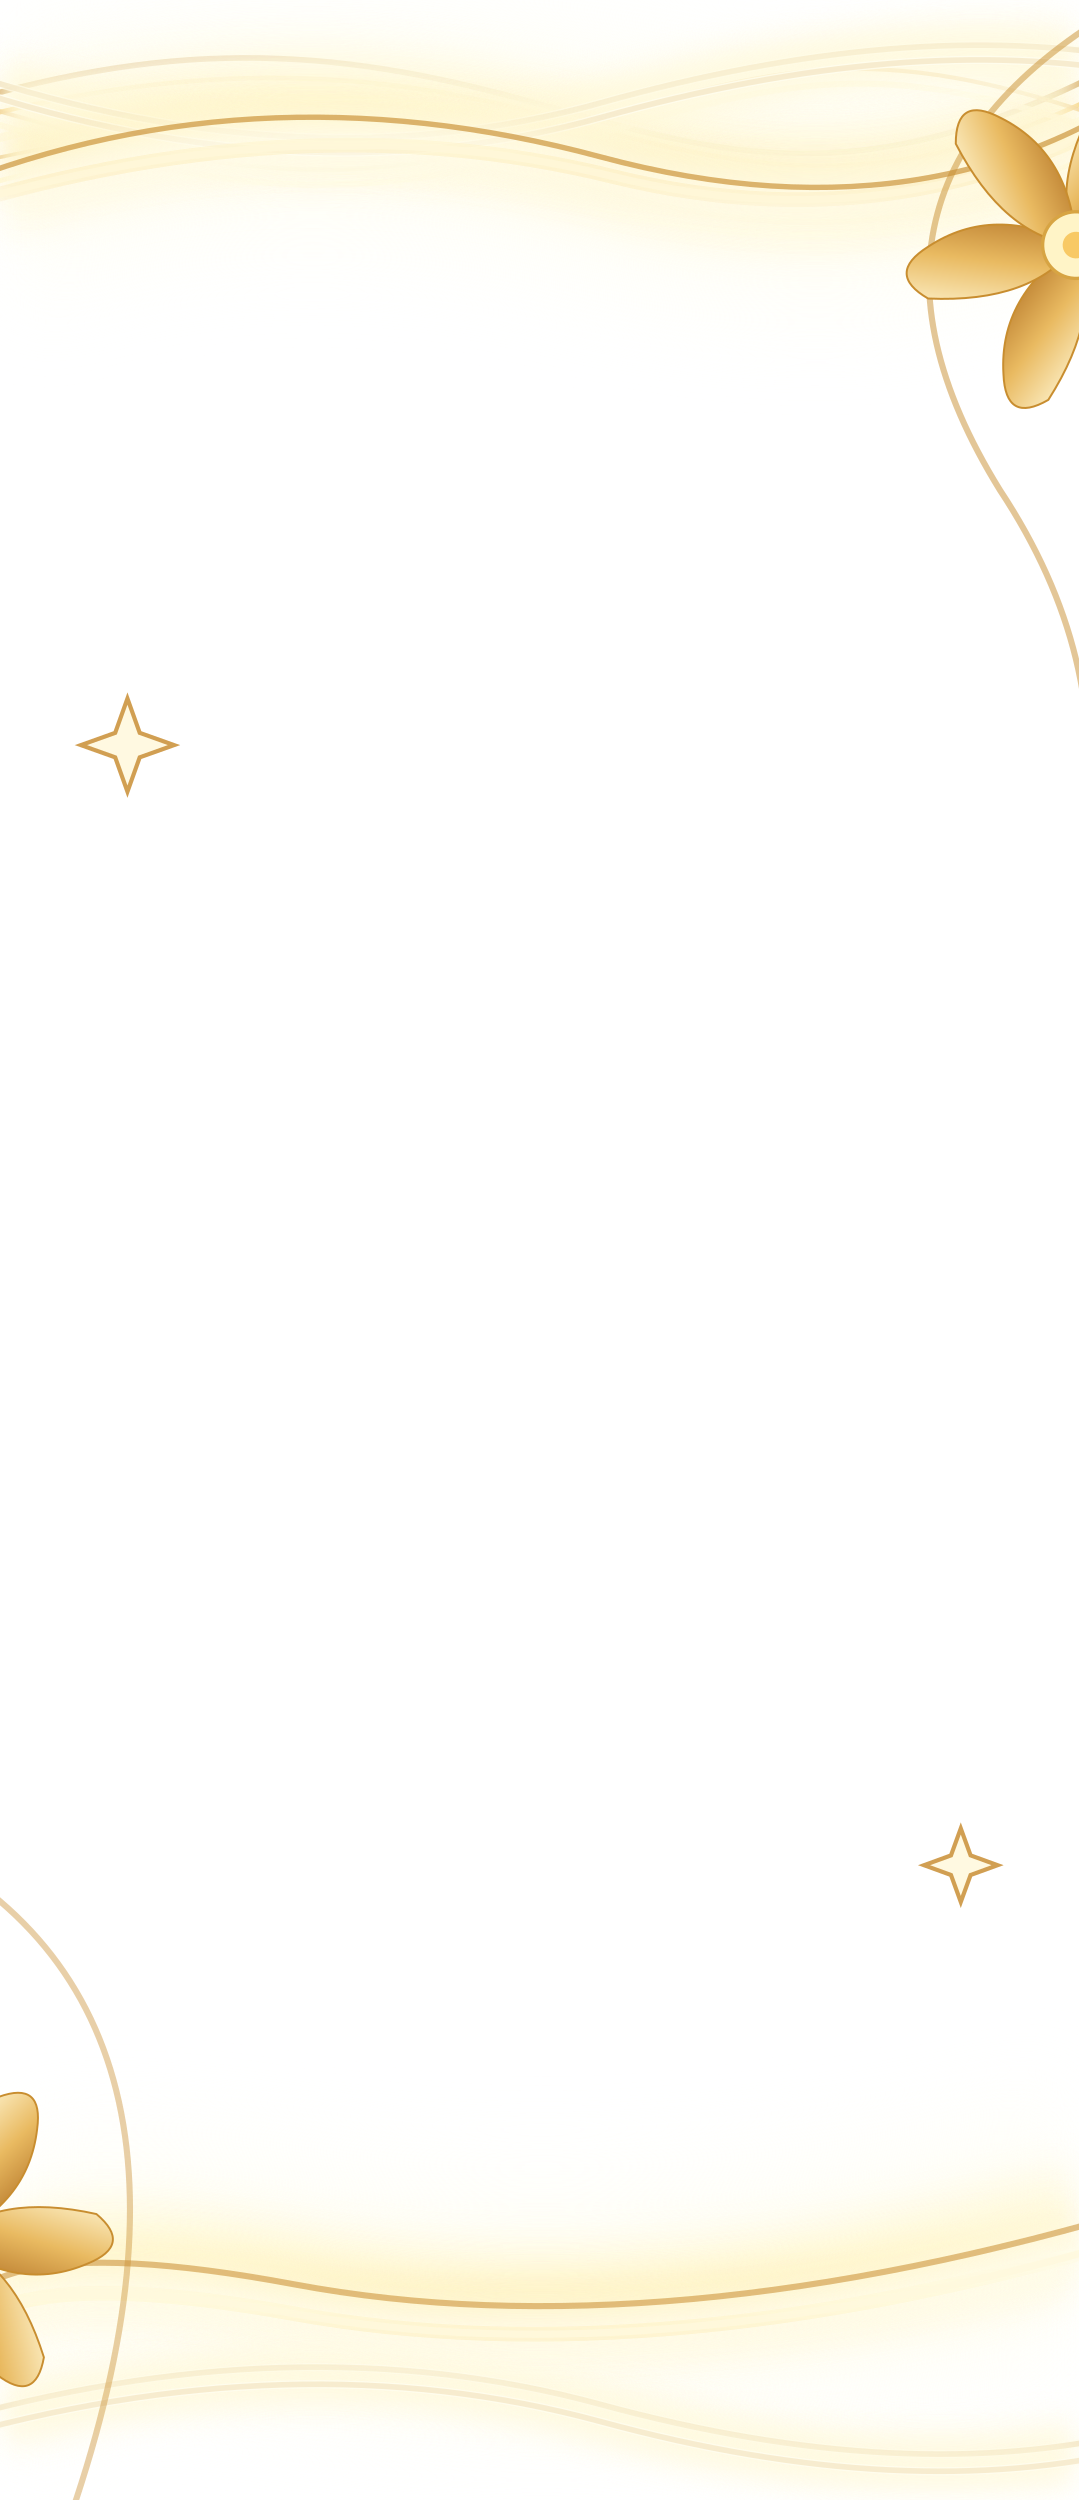
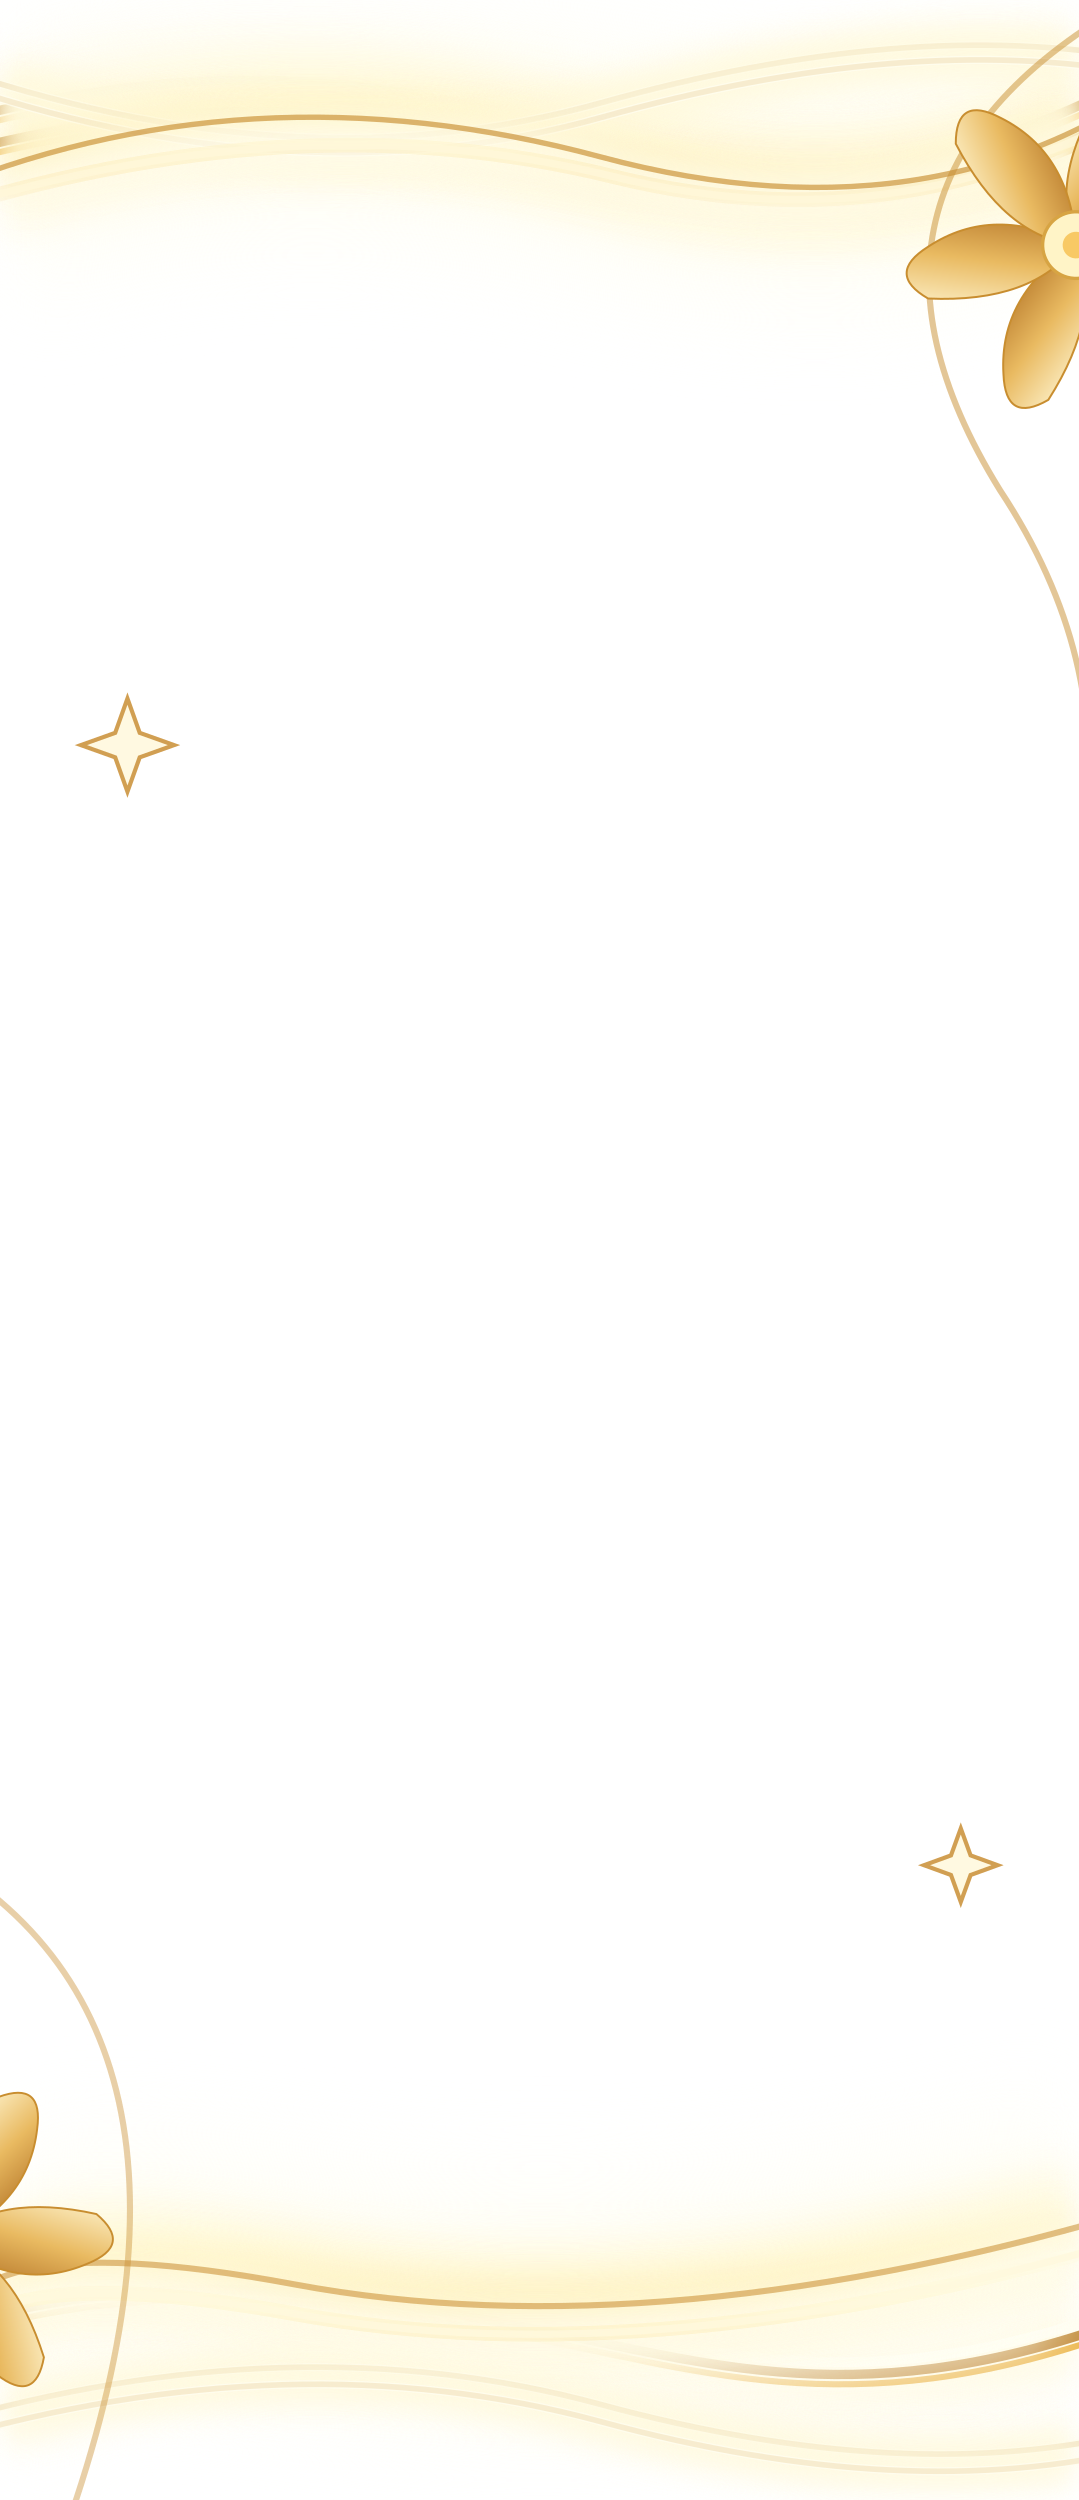
<svg xmlns="http://www.w3.org/2000/svg" width="440" height="1020" viewBox="0 0 440 1020">
  <defs>
    <linearGradient id="petal" x1="0" y1="0" x2="1" y2="1">
      <stop stop-color="#fff6d3" />
      <stop offset=".48" stop-color="#e9ba61" />
      <stop offset="1" stop-color="#ad6c21" />
    </linearGradient>
    <filter id="goldGlow" x="-35%" y="-250%" width="170%" height="600%" color-interpolation-filters="sRGB">
      <feGaussianBlur stdDeviation="7" />
    </filter>
    <linearGradient id="lightRibbon" x1="0" y1="0" x2="0" y2="1">
      <stop stop-color="#fffef2" stop-opacity=".95" />
      <stop offset=".48" stop-color="#fff6cc" stop-opacity=".8" />
      <stop offset="1" stop-color="#f5c75e" stop-opacity=".05" />
    </linearGradient>
    <filter id="wideSoftGlow" x="-40%" y="-450%" width="180%" height="1000%" color-interpolation-filters="sRGB">
      <feGaussianBlur stdDeviation="19" />
    </filter>
    <filter id="middleSoftGlow" x="-40%" y="-450%" width="180%" height="1000%" color-interpolation-filters="sRGB">
      <feGaussianBlur stdDeviation="9" />
    </filter>
    <linearGradient id="warmShimmer" x1="0" y1="0" x2="0" y2="1">
      <stop stop-color="#fffef6" stop-opacity=".99" />
      <stop offset=".38" stop-color="#fff7cb" stop-opacity=".96" />
      <stop offset="1" stop-color="#f9cb5c" stop-opacity=".12" />
    </linearGradient>
  </defs>
  <g id="bright-gold-ribbons" fill="none" stroke-linecap="round">
-     <path d="M-35 54 C70 24 140 29 218 49 S358 91 478 24" stroke="#fffdf0" stroke-width="34" opacity=".84" filter="url(#middleSoftGlow)" />
-     <path d="M-35 54 C70 24 140 29 218 49 S358 91 478 24" stroke="#fff9e2" stroke-width="12" opacity=".8" filter="url(#middleSoftGlow)" />
-     <path d="M-35 48 C60 17 126 17 211 40 S354 86 478 14" stroke="#b97716" stroke-width="2.3" opacity="0.82" />
-     <path d="M-35 55 C68 25 143 26 222 47 S365 89 478 23" stroke="#f2b845" stroke-width="1.9" opacity="0.92" />
-     <path d="M-35 66 C72 34 139 31 211 55 S352 96 478 32" stroke="#fff9df" stroke-width="3.4" opacity="0.95" />
-     <path d="M-35 72 C78 45 151 42 224 63 S363 101 478 39" stroke="#d69b35" stroke-width="1.5" opacity="0.76" />
-     <path d="M-35 35 C74 68 131 83 229 53 S364 15 478 58" stroke="#e4ae53" stroke-width="1.7" opacity="0.8" />
-     <path d="M-35 40 C74 75 131 89 230 59 S364 21 478 64" stroke="#fff8d8" stroke-width="2.5" opacity="0.88" />
-     <path d="M-35 83 C78 51 146 48 226 72 S369 106 478 47" stroke="#fff2b9" stroke-width="2" opacity="0.8" />
+     <path d="M-35 54 C70 24 140 29 218 49 S358 91 478 24" stroke="#fffdf5" stroke-width="42" opacity=".90" filter="url(#middleSoftGlow)" />
+     <path d="M-35 54 C70 24 140 29 218 49 S358 91 478 24" stroke="#fff8d4" stroke-width="19" opacity=".86" filter="url(#middleSoftGlow)" />
+     <path d="M-35 54 C70 24 140 29 218 49 S358 91 478 24" stroke="#b97b20" stroke-width="3.8" opacity=".96" />
+     <path d="M-35 54 C70 24 140 29 218 49 S358 91 478 24" stroke="#e9ad37" stroke-width="2.5" opacity=".96" transform="translate(0 4)" />
+     <path d="M-35 54 C70 24 140 29 218 49 S358 91 478 24" stroke="#fffef2" stroke-width="4" opacity=".98" transform="translate(0 -5)" />
+     <path d="M-35 67 C70 37 145 42 218 60 S360 101 478 38" stroke="#fffdf5" stroke-width="42" opacity=".90" filter="url(#middleSoftGlow)" />
+     <path d="M-35 67 C70 37 145 42 218 60 S360 101 478 38" stroke="#fff8d4" stroke-width="19" opacity=".86" filter="url(#middleSoftGlow)" />
+     <path d="M-35 67 C70 37 145 42 218 60 S360 101 478 38" stroke="#b97b20" stroke-width="3.8" opacity=".96" />
+     <path d="M-35 67 C70 37 145 42 218 60 S360 101 478 38" stroke="#e9ad37" stroke-width="2.5" opacity=".96" transform="translate(0 4)" />
+     <path d="M-35 67 C70 37 145 42 218 60 S360 101 478 38" stroke="#fffef2" stroke-width="4" opacity=".98" transform="translate(0 -5)" />
+     <path d="M-35 954 C65 920 150 937 222 951 S360 988 478 939" stroke="#fffdf5" stroke-width="42" opacity=".90" filter="url(#middleSoftGlow)" />
+     <path d="M-35 954 C65 920 150 937 222 951 S360 988 478 939" stroke="#fff8d4" stroke-width="19" opacity=".86" filter="url(#middleSoftGlow)" />
+     <path d="M-35 954 C65 920 150 937 222 951 S360 988 478 939" stroke="#b97b20" stroke-width="3.8" opacity=".96" />
+     <path d="M-35 954 C65 920 150 937 222 951 S360 988 478 939" stroke="#e9ad37" stroke-width="2.5" opacity=".96" transform="translate(0 4)" />
+     <path d="M-35 954 C65 920 150 937 222 951 S360 988 478 939" stroke="#fffef2" stroke-width="4" opacity=".98" transform="translate(0 -5)" />
  </g>
  <g fill="none" stroke-linecap="round">
    <path d="M-30 80 Q100 25 245 64 T490 20" stroke="#fffef5" stroke-width="95" opacity=".86" filter="url(#wideSoftGlow)" />
    <path d="M-30 80 Q100 25 245 64 T490 20" stroke="#fff9d9" stroke-width="48" opacity=".83" filter="url(#middleSoftGlow)" />
    <path d="M-30 80 Q100 25 245 64 T490 20" stroke="url(#warmShimmer)" stroke-width="20" opacity=".68" filter="url(#middleSoftGlow)" />
    <path d="M470 900 Q270 960 120 932 T-20 965" stroke="#fffef5" stroke-width="95" opacity=".84" filter="url(#wideSoftGlow)" />
    <path d="M470 900 Q270 960 120 932 T-20 965" stroke="#fff9d9" stroke-width="48" opacity=".82" filter="url(#middleSoftGlow)" />
    <path d="M470 900 Q270 960 120 932 T-20 965" stroke="url(#warmShimmer)" stroke-width="20" opacity=".68" filter="url(#middleSoftGlow)" />
  </g>
  <g fill="none" stroke-linecap="round">
    <path d="M-25 26 Q120 77 245 42 T465 24" stroke="#fff9db" stroke-width="17" opacity=".74" filter="url(#goldGlow)" />
    <path d="M-25 26 Q120 77 245 42 T465 24" stroke="#c58b2b" stroke-width="2.3" opacity=".7" />
    <path d="M-25 26 Q120 77 245 42 T465 24" stroke="#fffdf0" stroke-width="3.4" opacity=".73" />
    <path d="M-25 32 Q120 83 245 48 T465 30" stroke="#fff9db" stroke-width="17" opacity=".74" filter="url(#goldGlow)" />
    <path d="M-25 32 Q120 83 245 48 T465 30" stroke="#d6a24a" stroke-width="2.3" opacity=".7" />
    <path d="M-25 32 Q120 83 245 48 T465 30" stroke="#fffdf0" stroke-width="3.4" opacity=".73" />
    <path d="M-25 989 Q120 947 245 981 T465 992" stroke="#fff9db" stroke-width="17" opacity=".74" filter="url(#goldGlow)" />
    <path d="M-25 989 Q120 947 245 981 T465 992" stroke="#c58b2b" stroke-width="2.3" opacity=".7" />
    <path d="M-25 989 Q120 947 245 981 T465 992" stroke="#fffdf0" stroke-width="3.4" opacity=".73" />
    <path d="M-25 996 Q120 954 245 988 T465 999" stroke="#fff9db" stroke-width="17" opacity=".74" filter="url(#goldGlow)" />
    <path d="M-25 996 Q120 954 245 988 T465 999" stroke="#d6a24a" stroke-width="2.3" opacity=".7" />
    <path d="M-25 996 Q120 954 245 988 T465 999" stroke="#fffdf0" stroke-width="3.4" opacity=".73" />
    <path d="M-30 80 Q100 25 245 64 T490 20" stroke="#fff1ba" stroke-width="13" opacity=".58" filter="url(#goldGlow)" />
    <path d="M-30 88 Q120 40 250 72 T490 28" stroke="#fffdf0" stroke-width="19" opacity=".74" filter="url(#goldGlow)" />
    <path d="M470 900 Q270 960 120 932 T-20 965" stroke="#fff1ba" stroke-width="13" opacity=".58" filter="url(#goldGlow)" />
    <path d="M470 911 Q270 971 120 944 T-20 977" stroke="#fffdf0" stroke-width="19" opacity=".74" filter="url(#goldGlow)" />
    <path d="M-30 88 Q120 40 250 72 T490 28" stroke="url(#lightRibbon)" stroke-width="6" opacity=".62" />
    <path d="M470 911 Q270 971 120 944 T-20 977" stroke="url(#lightRibbon)" stroke-width="6" opacity=".62" />
    <path d="M-30 80 Q100 25 245 64 T490 20" stroke="#c88d2f" stroke-width="2.2" opacity=".65" />
    <path d="M-30 88 Q120 40 250 72 T490 28" stroke="#fff8d9" stroke-width="3" opacity=".8" />
    <path d="M470 900 Q270 960 120 932 T-20 965" stroke="#c88d2f" stroke-width="2.5" opacity=".55" />
    <path d="M470 911 Q270 971 120 944 T-20 977" stroke="#fff9dd" stroke-width="3" opacity=".8" />
    <path d="M462 0 Q330 74 408 200 Q453 268 442 340" stroke="#c88d2f" stroke-width="2.5" opacity=".5" />
    <path d="M-40 750 Q105 820 24 1040" stroke="#c88d2f" stroke-width="2.5" opacity=".42" />
  </g>
  <g transform="translate(439 100) rotate(15) scale(0.68)">
    <g fill="url(#petal)" stroke="#c88d2f" stroke-width="1.2">
      <path d="M0 0 Q-27 -34 -8 -94 Q13 -115 22 -86 Q37 -41 0 0Z" transform="rotate(0)" />
      <path d="M0 0 Q-27 -34 -8 -94 Q13 -115 22 -86 Q37 -41 0 0Z" transform="rotate(60)" />
      <path d="M0 0 Q-27 -34 -8 -94 Q13 -115 22 -86 Q37 -41 0 0Z" transform="rotate(120)" />
      <path d="M0 0 Q-27 -34 -8 -94 Q13 -115 22 -86 Q37 -41 0 0Z" transform="rotate(180)" />
      <path d="M0 0 Q-27 -34 -8 -94 Q13 -115 22 -86 Q37 -41 0 0Z" transform="rotate(240)" />
      <path d="M0 0 Q-27 -34 -8 -94 Q13 -115 22 -86 Q37 -41 0 0Z" transform="rotate(300)" />
    </g>
    <circle r="20" fill="#fff4c7" stroke="#d7a443" stroke-width="2" />
    <circle r="8" fill="#f8c965" />
  </g>
  <g transform="translate(-22 914) rotate(-35) scale(0.66)">
    <g fill="url(#petal)" stroke="#c88d2f" stroke-width="1.2">
      <path d="M0 0 Q-27 -34 -8 -94 Q13 -115 22 -86 Q37 -41 0 0Z" transform="rotate(0)" />
      <path d="M0 0 Q-27 -34 -8 -94 Q13 -115 22 -86 Q37 -41 0 0Z" transform="rotate(60)" />
      <path d="M0 0 Q-27 -34 -8 -94 Q13 -115 22 -86 Q37 -41 0 0Z" transform="rotate(120)" />
      <path d="M0 0 Q-27 -34 -8 -94 Q13 -115 22 -86 Q37 -41 0 0Z" transform="rotate(180)" />
      <path d="M0 0 Q-27 -34 -8 -94 Q13 -115 22 -86 Q37 -41 0 0Z" transform="rotate(240)" />
      <path d="M0 0 Q-27 -34 -8 -94 Q13 -115 22 -86 Q37 -41 0 0Z" transform="rotate(300)" />
    </g>
    <circle r="20" fill="#fff4c7" stroke="#d7a443" stroke-width="2" />
    <circle r="8" fill="#f8c965" />
  </g>
  <g fill="#fff8dc" stroke="#c98e34" stroke-width="1.7" opacity=".85">
    <path d="M52 285 l5 14 14 5-14 5-5 14-5-14-14-5 14-5Z" />
    <path d="M392 746 l4 11 11 4-11 4-4 11-4-11-11-4 11-4Z" />
  </g>
</svg>
